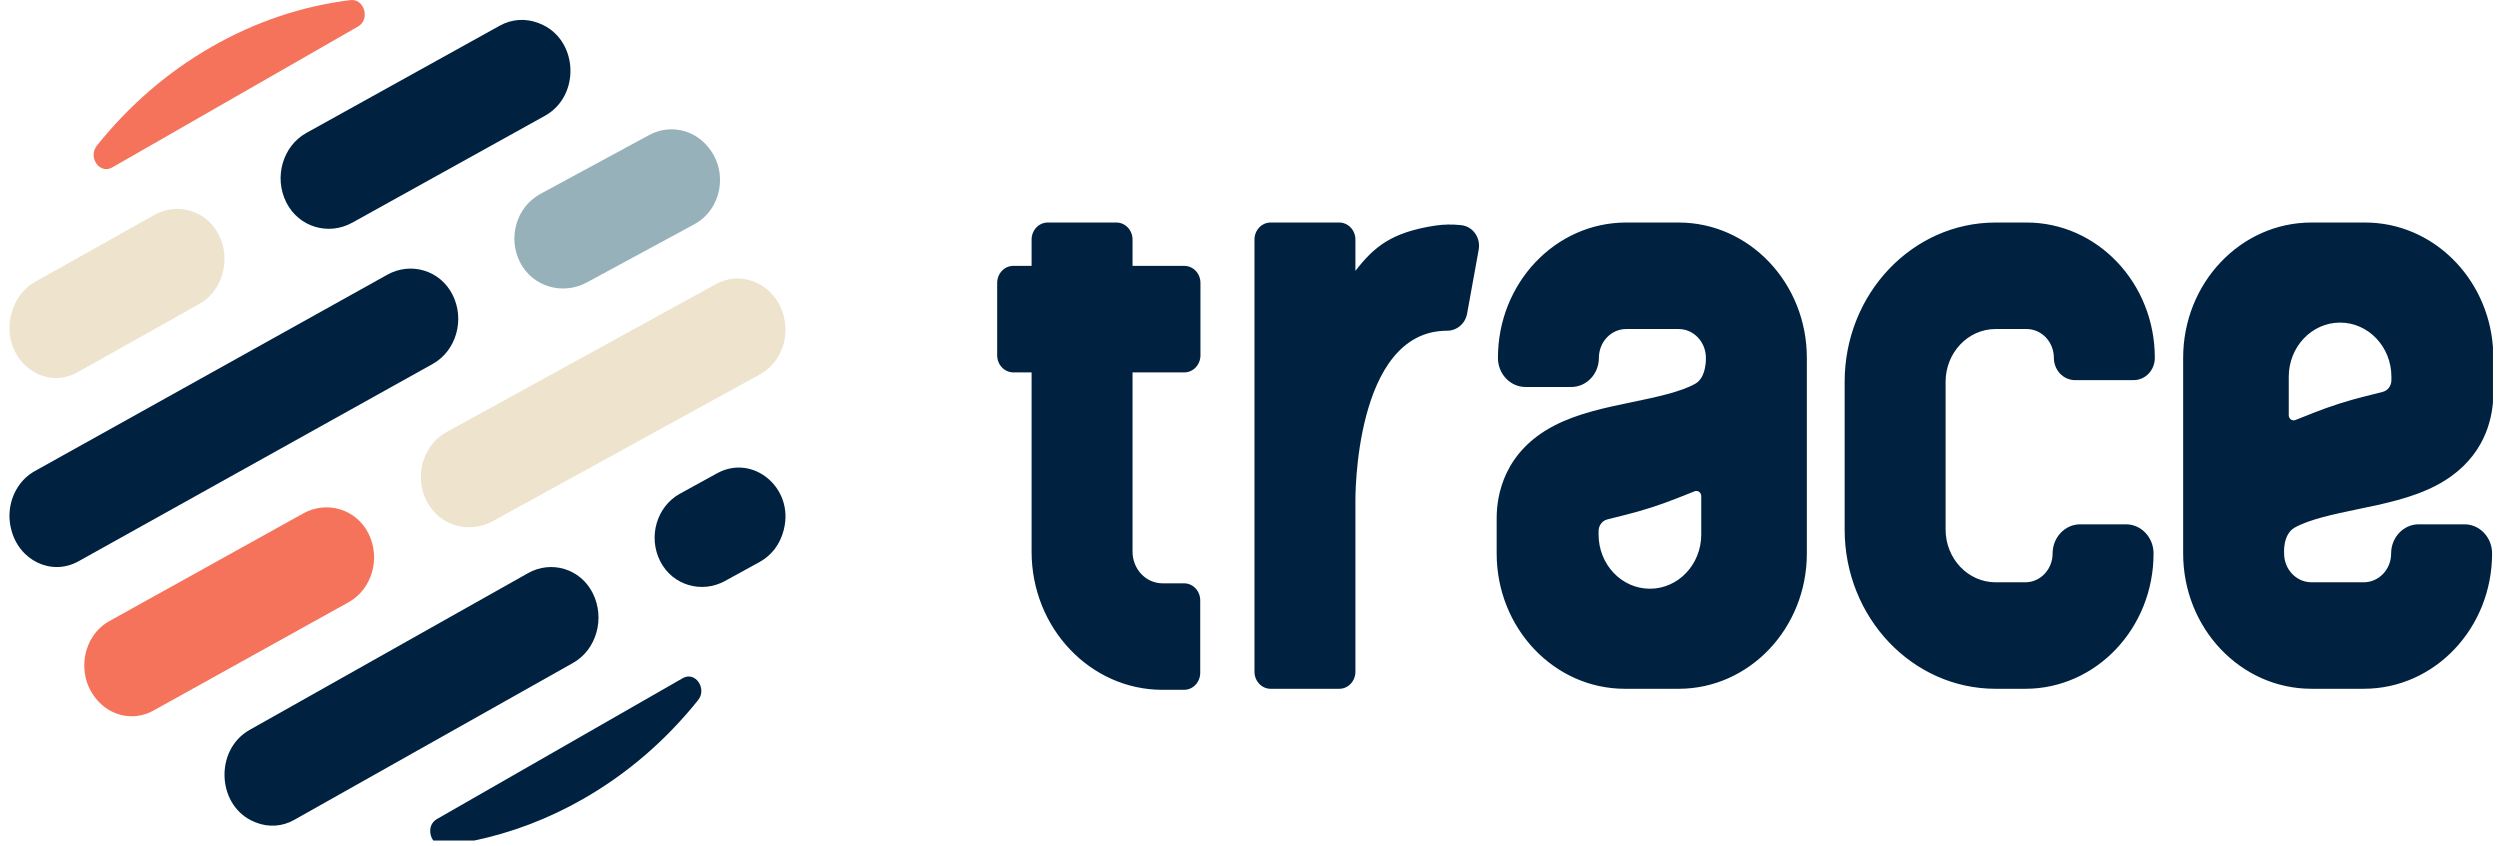
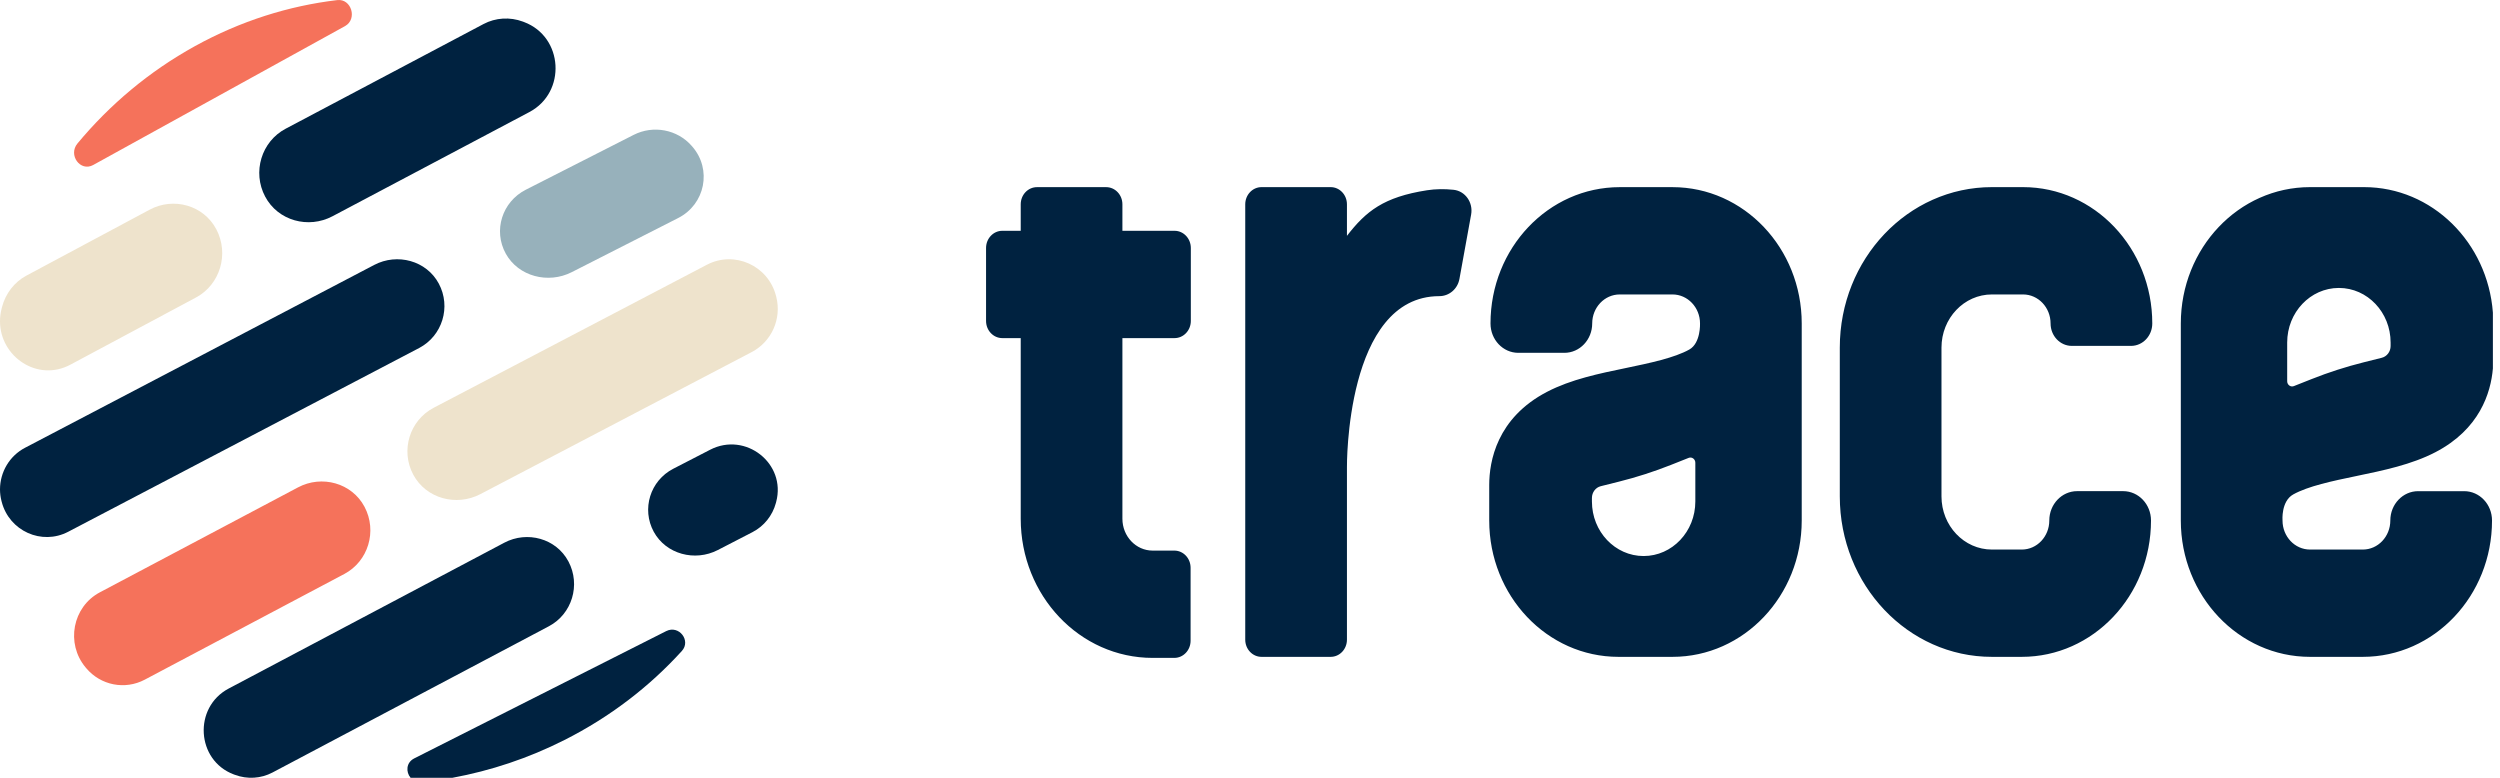
- <svg xmlns="http://www.w3.org/2000/svg" width="136px" height="46px" viewBox="0 0 136 46" version="1.1">
+ <svg xmlns="http://www.w3.org/2000/svg" width="135px" height="42px" viewBox="0 0 135 42" version="1.1">
  <defs />
  <g id="Roman" stroke="none" stroke-width="1" fill="none" fill-rule="evenodd">
-     <g id="Concept-F" transform="translate(-116, -27)">
-       <g id="1" transform="translate(0, -403)">
-         <g id="Menu" transform="translate(0, 403)">
-           <g id="Logo/blue-text" transform="translate(116, 26)">
-             <g id="Group-45" transform="translate(0.246575, 0.105263)">
-               <path d="M1.646,26.522 L20.829,15.836 C22.093,15.132 23.695,15.585 24.372,16.928 C25.058,18.288 24.569,19.982 23.293,20.693 L4.017,31.432 C2.558,32.244 0.776,31.389 0.362,29.685 C0.357,29.667 0.353,29.649 0.348,29.63 C0.295,29.406 0.268,29.181 0.268,28.958 C0.27,27.943 0.788,27 1.646,26.522 Z" id="Path" fill="#002240" />
-               <path d="M0.268,18.76 L0.268,18.744 C0.268,18.515 0.296,18.278 0.355,18.038 C0.361,18.014 0.367,17.991 0.373,17.967 C0.558,17.22 1.02,16.587 1.656,16.23 L8.149,12.588 C9.401,11.886 10.988,12.337 11.659,13.677 C12.338,15.034 11.854,16.724 10.59,17.434 L3.974,21.144 C2.239,22.118 0.273,20.7 0.268,18.76 Z" id="Path" fill="#EEE3CC" />
-               <path d="M25.549,46.621 L23.325,46.621 C23.071,46.28 23.081,45.709 23.515,45.456 C23.521,45.452 23.527,45.449 23.533,45.445 L36.888,37.791 C36.894,37.788 36.9,37.784 36.906,37.781 C37.578,37.403 38.23,38.357 37.731,38.98 C36.02,41.118 33.93,42.951 31.498,44.345 C29.576,45.447 27.573,46.198 25.549,46.621 Z" id="Path" fill="#002240" />
-               <path d="M29.155,11.441 L35.075,8.237 C36.153,7.654 37.476,7.919 38.265,8.879 C38.276,8.893 38.288,8.908 38.299,8.922 C39.387,10.254 39.01,12.292 37.519,13.098 L31.672,16.262 C30.381,16.961 28.744,16.511 28.052,15.179 C27.351,13.828 27.851,12.146 29.155,11.441 Z" id="Path" fill="#97B1BB" />
-               <path d="M32.003,33.17 C32.685,34.538 32.199,36.241 30.93,36.956 L15.745,45.504 C15.107,45.863 14.359,45.908 13.682,45.641 C13.661,45.632 13.639,45.624 13.618,45.615 C11.554,44.791 11.385,41.697 13.337,40.598 L28.479,32.073 C29.736,31.365 31.33,31.82 32.003,33.17 Z" id="Path" fill="#002240" />
-               <path d="M35.673,31.434 C34.992,30.103 35.477,28.446 36.744,27.751 L38.769,26.639 C40.718,25.569 42.959,27.445 42.397,29.687 C42.392,29.709 42.386,29.73 42.381,29.752 C42.195,30.485 41.732,31.106 41.094,31.456 L39.189,32.502 C37.935,33.191 36.344,32.748 35.673,31.434 Z" id="Path" fill="#002240" />
-               <path d="M22.963,28.157 C22.268,26.797 22.763,25.104 24.057,24.393 L38.686,16.358 C40.164,15.545 41.97,16.4 42.39,18.103 C42.394,18.121 42.399,18.14 42.403,18.158 C42.704,19.389 42.156,20.677 41.088,21.264 L26.554,29.248 C25.273,29.952 23.649,29.499 22.963,28.157 Z" id="Path" fill="#EEE3CC" />
-               <path d="M19.794,29.909 C20.479,31.263 19.991,32.948 18.717,33.656 L8.098,39.551 C7.045,40.136 5.752,39.871 4.982,38.908 C4.97,38.894 4.959,38.879 4.948,38.865 C3.885,37.53 4.253,35.487 5.71,34.678 L16.257,28.822 C17.519,28.122 19.119,28.573 19.794,29.909 Z" id="Path" fill="#F5725B" />
-               <path d="M15.332,11.913 C14.639,10.544 15.133,8.84 16.422,8.125 L26.95,2.286 C27.599,1.926 28.36,1.881 29.047,2.149 C29.067,2.157 29.088,2.165 29.108,2.173 C31.206,2.997 31.377,6.096 29.394,7.196 L18.911,13.011 C17.634,13.719 16.016,13.263 15.332,11.913 Z" id="Path" fill="#002240" />
-               <path d="M19.22,2.343 L5.877,9.993 L5.859,10.004 C5.176,10.392 4.518,9.451 5.026,8.815 C6.737,6.674 8.828,4.838 11.262,3.443 C13.693,2.049 16.253,1.216 18.821,0.9 C19.57,0.808 19.904,1.944 19.238,2.333 C19.232,2.336 19.226,2.34 19.22,2.343 Z" id="Path" fill="#F5725B" />
-               <path d="M135.37,22.79 C135.257,24.113 134.652,26.073 132.266,27.313 C130.976,27.984 129.459,28.298 127.992,28.601 C126.708,28.867 125.383,29.149 124.587,29.595 C123.923,29.966 124.009,31.003 124.009,31.003 C124.009,31.869 124.675,32.57 125.495,32.57 L128.345,32.57 C129.165,32.57 129.831,31.869 129.831,31.003 C129.831,30.127 130.503,29.417 131.333,29.417 L133.82,29.417 C134.65,29.417 135.323,30.127 135.323,31.003 C135.323,35.069 132.199,38.364 128.345,38.364 L125.495,38.364 C121.641,38.364 118.517,35.069 118.517,31.003 L118.517,20.362 C118.517,16.296 121.642,13 125.495,13 L128.413,13 C132.08,13 135.087,15.984 135.37,19.776 L135.37,22.79 Z M109.929,38.365 L108.315,38.365 C103.779,38.365 100.102,34.485 100.102,29.699 L100.102,21.666 C100.102,16.88 103.779,13 108.315,13 L109.998,13 C113.852,13 116.976,16.296 116.976,20.362 C116.976,21.031 116.462,21.573 115.828,21.573 L112.632,21.573 C111.998,21.573 111.484,21.031 111.484,20.362 C111.484,19.496 110.819,18.794 109.998,18.794 L108.315,18.794 C106.812,18.794 105.594,20.08 105.594,21.666 L105.594,29.699 C105.594,31.285 106.812,32.571 108.315,32.571 L109.929,32.571 C110.75,32.571 111.415,31.869 111.415,31.003 C111.415,30.127 112.088,29.417 112.918,29.417 L115.405,29.417 C116.234,29.417 116.907,30.127 116.907,31.003 C116.907,35.069 113.783,38.365 109.929,38.365 Z M129.846,21.579 L129.846,21.389 C129.846,19.763 128.596,18.444 127.054,18.444 C125.512,18.444 124.262,19.763 124.262,21.389 L124.262,23.482 C124.262,23.678 124.448,23.814 124.621,23.745 L125.583,23.363 C126.496,23.001 127.43,22.7 128.38,22.463 L129.369,22.215 C129.649,22.145 129.846,21.882 129.846,21.579 Z M81.172,31.003 L81.172,29.087 C81.172,27.813 81.578,25.465 84.298,24.051 C85.587,23.381 87.104,23.067 88.571,22.763 C89.855,22.497 91.18,22.216 91.977,21.77 C92.599,21.422 92.554,20.362 92.554,20.362 C92.554,19.496 91.889,18.794 91.068,18.794 L88.218,18.794 C87.398,18.794 86.733,19.496 86.733,20.362 C86.733,21.238 86.06,21.947 85.23,21.947 L82.743,21.947 C81.913,21.947 81.241,21.238 81.241,20.362 C81.241,16.296 84.365,13 88.218,13 L91.068,13 C94.922,13 98.046,16.296 98.046,20.362 L98.046,31.003 C98.046,35.069 94.922,38.365 91.068,38.365 L88.15,38.365 C84.296,38.365 81.172,35.069 81.172,31.003 Z M86.717,29.786 L86.717,29.975 C86.717,31.602 87.967,32.921 89.509,32.921 C91.051,32.921 92.301,31.602 92.301,29.975 L92.301,27.882 C92.301,27.687 92.116,27.551 91.942,27.62 L90.98,28.001 C90.067,28.364 89.133,28.664 88.183,28.902 L87.194,29.15 C86.915,29.22 86.717,29.483 86.717,29.786 Z M79.247,13.144 C79.874,13.208 80.313,13.827 80.194,14.48 L79.564,17.955 C79.464,18.503 79.006,18.886 78.477,18.886 C73.395,18.886 73.488,28.122 73.488,28.122 L73.488,37.437 C73.488,37.949 73.095,38.365 72.61,38.365 L68.875,38.365 C68.39,38.365 67.997,37.949 67.997,37.437 L67.997,13.927 C67.997,13.415 68.39,13 68.875,13 L72.61,13 C73.095,13 73.488,13.415 73.488,13.927 L73.488,15.631 C74.514,14.301 75.472,13.532 77.815,13.169 C78.281,13.097 78.755,13.093 79.225,13.141 L79.247,13.144 Z M65.058,20.225 C65.058,20.737 64.665,21.153 64.18,21.153 L61.364,21.153 L61.364,30.907 C61.364,31.857 62.094,32.627 62.994,32.627 L64.167,32.627 C64.653,32.627 65.046,33.042 65.046,33.554 L65.046,37.494 C65.046,38.006 64.653,38.421 64.167,38.421 L62.994,38.421 C59.061,38.421 55.872,35.057 55.872,30.907 L55.872,21.153 L54.879,21.153 C54.394,21.153 54,20.737 54,20.225 L54,16.285 C54,15.773 54.394,15.358 54.879,15.358 L55.872,15.358 L55.872,13.927 C55.872,13.415 56.265,13 56.75,13 L60.485,13 C60.971,13 61.364,13.415 61.364,13.927 L61.364,15.358 L64.18,15.358 C64.665,15.358 65.058,15.773 65.058,16.285 L65.058,20.225 Z" id="Clip-44" fill="#002240" />
-             </g>
+     <g id="Concept-F" transform="translate(-117, -29)">
+       <g id="header">
+         <g id="header__logo" transform="translate(117, 29)">
+           <g id="bug">
+             <path d="M1.355,24.178 L20.212,14.304 C21.454,13.654 23.029,14.072 23.694,15.313 C24.369,16.57 23.888,18.135 22.634,18.792 L3.685,28.714 C2.251,29.464 0.5,28.674 0.092,27.099 C0.088,27.083 0.084,27.066 0.079,27.049 C0.026,26.842 0.001,26.634 0,26.428 C0.003,25.491 0.511,24.619 1.355,24.178 Z" id="Path" fill="#002240" />
+             <path d="M0,17.359 L0,17.343 C0.001,17.119 0.029,16.888 0.09,16.653 C0.096,16.63 0.102,16.607 0.108,16.583 C0.298,15.853 0.771,15.234 1.424,14.884 L8.084,11.321 C9.368,10.634 10.996,11.076 11.684,12.387 C12.381,13.715 11.884,15.368 10.588,16.062 L3.802,19.692 C2.022,20.644 0.006,19.257 1.11364888e-10,17.359 Z" id="Path" fill="#EEE3CC" />
+             <path d="M24.433,42 L22.171,42 C21.913,41.694 21.923,41.183 22.364,40.956 C22.371,40.952 22.377,40.949 22.383,40.946 L35.963,34.086 C35.97,34.083 35.976,34.08 35.982,34.077 C36.665,33.739 37.328,34.594 36.821,35.152 C35.081,37.068 32.955,38.711 30.482,39.96 C28.528,40.948 26.491,41.621 24.433,42 Z" id="Path" fill="#002240" />
+             <path d="M28.396,10.244 L34.216,7.284 C35.275,6.745 36.576,6.989 37.351,7.877 C37.362,7.89 37.374,7.903 37.385,7.916 C38.455,9.147 38.084,11.03 36.619,11.775 L30.871,14.698 C29.601,15.344 27.992,14.928 27.312,13.697 C26.623,12.449 27.114,10.896 28.396,10.244 Z" id="Path" fill="#97B1BB" />
+             <path d="M30.696,30.32 C31.367,31.584 30.889,33.157 29.641,33.817 L14.715,41.715 C14.087,42.047 13.351,42.089 12.687,41.841 C12.665,41.833 12.644,41.826 12.623,41.818 C10.594,41.057 10.428,38.198 12.347,37.182 L27.232,29.306 C28.468,28.652 30.034,29.073 30.696,30.32 Z" id="Path" fill="#002240" />
+             <path d="M35.303,28.716 C34.634,27.486 35.111,25.955 36.356,25.313 L38.347,24.286 C40.263,23.297 42.466,25.03 41.914,27.101 C41.908,27.122 41.903,27.142 41.898,27.162 C41.715,27.839 41.26,28.413 40.633,28.736 L38.76,29.703 C37.527,30.339 35.964,29.929 35.303,28.716 Z" id="Path" fill="#002240" />
+             <path d="M22.318,25.635 C21.617,24.329 22.116,22.702 23.42,22.019 L38.169,14.298 C39.66,13.517 41.481,14.339 41.904,15.975 C41.908,15.992 41.913,16.01 41.918,16.027 C42.22,17.211 41.669,18.448 40.592,19.012 L25.938,26.684 C24.646,27.36 23.009,26.925 22.318,25.635 Z" id="Path" fill="#EEE3CC" />
+             <path d="M19.685,27.369 C20.38,28.679 19.885,30.311 18.592,30.995 L7.816,36.702 C6.748,37.267 5.436,37.011 4.654,36.079 C4.643,36.065 4.631,36.051 4.62,36.038 C3.541,34.745 3.915,32.768 5.393,31.985 L16.096,26.317 C17.376,25.639 18.999,26.075 19.685,27.369 Z" id="Path" fill="#F5725B" />
+             <path d="M14.319,10.617 C13.615,9.292 14.117,7.643 15.425,6.951 L26.108,1.299 C26.766,0.95 27.538,0.907 28.235,1.166 C28.256,1.174 28.277,1.182 28.297,1.19 C30.426,1.988 30.6,4.986 28.587,6.051 L17.95,11.68 C16.654,12.365 15.012,11.924 14.319,10.617 Z" id="Path" fill="#002240" />
+             <path d="M18.618,1.417 L5.049,8.901 L5.031,8.911 C4.336,9.291 3.667,8.37 4.183,7.748 C5.924,5.653 8.05,3.858 10.525,2.492 C12.997,1.129 15.6,0.314 18.212,0.005 C18.973,-0.085 19.313,1.026 18.636,1.407 C18.63,1.41 18.624,1.414 18.618,1.417 Z" id="Path" fill="#F5725B" />
          </g>
+           <path d="M134.616,19.896 C134.504,21.218 133.899,23.178 131.512,24.419 C130.223,25.089 128.706,25.403 127.239,25.707 C125.954,25.973 124.63,26.254 123.833,26.7 C123.17,27.071 123.256,28.108 123.256,28.108 C123.256,28.974 123.921,29.676 124.742,29.676 L127.592,29.676 C128.412,29.676 129.077,28.974 129.077,28.108 C129.077,27.232 129.75,26.523 130.58,26.523 L133.066,26.523 C133.896,26.523 134.569,27.232 134.569,28.108 C134.569,32.174 131.445,35.47 127.592,35.47 L124.742,35.47 C120.888,35.47 117.764,32.174 117.764,28.108 L117.764,17.467 C117.764,13.401 120.888,10.105 124.742,10.105 L127.66,10.105 C131.327,10.105 134.333,13.089 134.616,16.881 L134.616,19.896 Z M109.176,35.47 L107.562,35.47 C103.026,35.47 99.349,31.59 99.349,26.804 L99.349,18.771 C99.349,13.985 103.026,10.105 107.562,10.105 L109.245,10.105 C113.098,10.105 116.223,13.402 116.223,17.468 C116.223,18.136 115.709,18.678 115.075,18.678 L111.878,18.678 C111.245,18.678 110.731,18.136 110.731,17.468 C110.731,16.602 110.065,15.9 109.245,15.9 L107.562,15.9 C106.059,15.9 104.84,17.185 104.84,18.771 L104.84,26.804 C104.84,28.39 106.059,29.676 107.562,29.676 L109.176,29.676 C109.997,29.676 110.662,28.974 110.662,28.108 C110.662,27.232 111.335,26.522 112.164,26.522 L114.651,26.522 C115.481,26.522 116.154,27.232 116.154,28.108 C116.154,32.174 113.03,35.47 109.176,35.47 Z M129.093,18.684 L129.093,18.495 C129.093,16.868 127.843,15.549 126.301,15.549 C124.758,15.549 123.508,16.868 123.508,18.495 L123.508,20.588 C123.508,20.783 123.694,20.919 123.868,20.85 L124.83,20.469 C125.743,20.106 126.677,19.806 127.626,19.568 L128.616,19.32 C128.895,19.25 129.093,18.987 129.093,18.684 Z M80.418,28.108 L80.418,26.193 C80.418,24.918 80.824,22.57 83.544,21.157 C84.834,20.486 86.351,20.172 87.818,19.869 C89.102,19.603 90.426,19.321 91.223,18.875 C91.845,18.527 91.801,17.467 91.801,17.467 C91.801,16.602 91.135,15.9 90.315,15.9 L87.465,15.9 C86.645,15.9 85.979,16.602 85.979,17.467 C85.979,18.343 85.307,19.053 84.476,19.053 L81.99,19.053 C81.16,19.053 80.487,18.343 80.487,17.467 C80.487,13.401 83.611,10.106 87.465,10.106 L90.315,10.106 C94.169,10.106 97.293,13.401 97.293,17.467 L97.293,28.108 C97.293,32.174 94.168,35.47 90.315,35.47 L87.396,35.47 C83.542,35.47 80.418,32.174 80.418,28.108 Z M85.964,26.891 L85.964,27.081 C85.964,28.707 87.214,30.026 88.756,30.026 C90.298,30.026 91.548,28.707 91.548,27.081 L91.548,24.988 C91.548,24.792 91.362,24.656 91.189,24.725 L90.227,25.107 C89.313,25.469 88.379,25.77 87.43,26.007 L86.44,26.255 C86.161,26.325 85.964,26.588 85.964,26.891 Z M78.493,10.249 C79.121,10.314 79.559,10.933 79.441,11.586 L78.81,15.06 C78.711,15.608 78.252,15.992 77.724,15.992 C72.642,15.992 72.735,25.227 72.735,25.227 L72.735,34.543 C72.735,35.055 72.342,35.47 71.856,35.47 L68.122,35.47 C67.636,35.47 67.243,35.055 67.243,34.543 L67.243,11.033 C67.243,10.521 67.636,10.105 68.122,10.105 L71.856,10.105 C72.342,10.105 72.735,10.521 72.735,11.033 L72.735,12.736 C73.761,11.406 74.718,10.638 77.062,10.274 C77.528,10.202 78.002,10.198 78.471,10.247 L78.493,10.249 Z M64.305,17.331 C64.305,17.843 63.911,18.258 63.426,18.258 L60.61,18.258 L60.61,28.012 C60.61,28.962 61.341,29.732 62.241,29.732 L63.414,29.732 C63.899,29.732 64.292,30.147 64.292,30.659 L64.292,34.6 C64.292,35.111 63.899,35.526 63.414,35.526 L62.241,35.526 C58.307,35.526 55.119,32.162 55.119,28.012 L55.119,18.258 L54.125,18.258 C53.64,18.258 53.247,17.843 53.247,17.331 L53.247,13.391 C53.247,12.879 53.64,12.463 54.125,12.463 L55.119,12.463 L55.119,11.032 C55.119,10.52 55.512,10.106 55.997,10.106 L59.732,10.106 C60.217,10.106 60.61,10.52 60.61,11.032 L60.61,12.463 L63.426,12.463 C63.911,12.463 64.305,12.879 64.305,13.391 L64.305,17.331 Z" id="Clip-44" fill="#002240" />
        </g>
      </g>
    </g>
  </g>
</svg>
